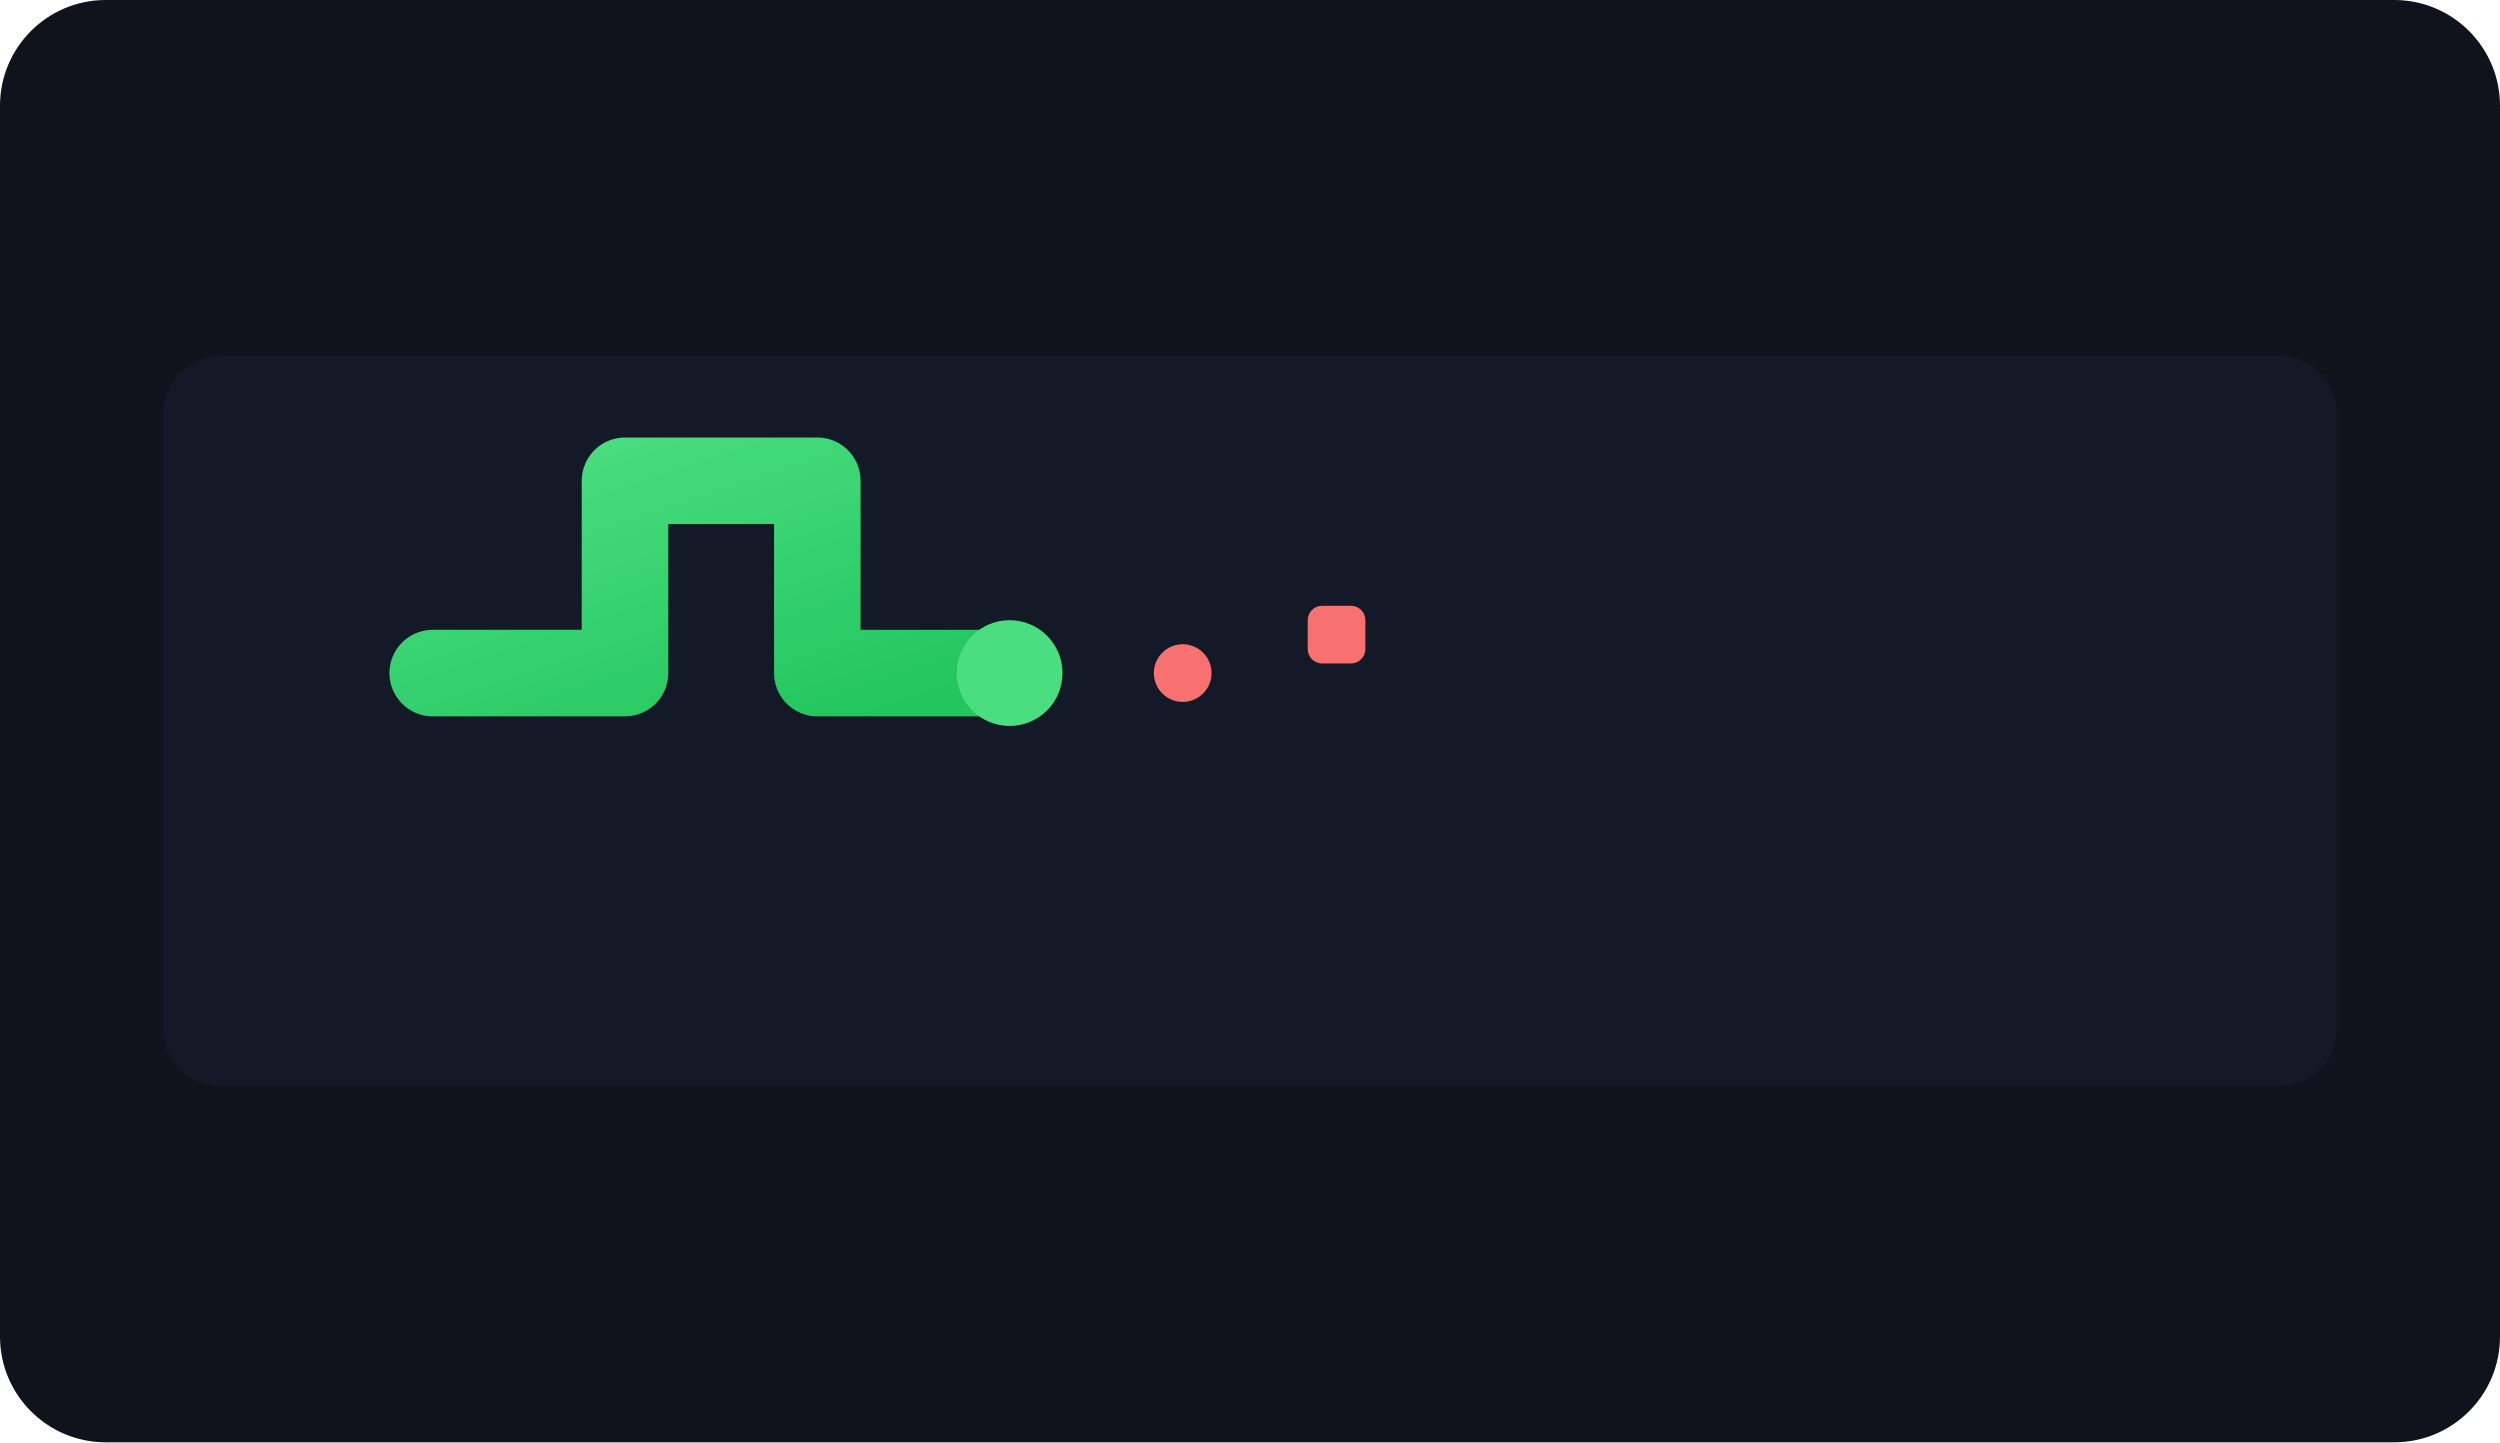
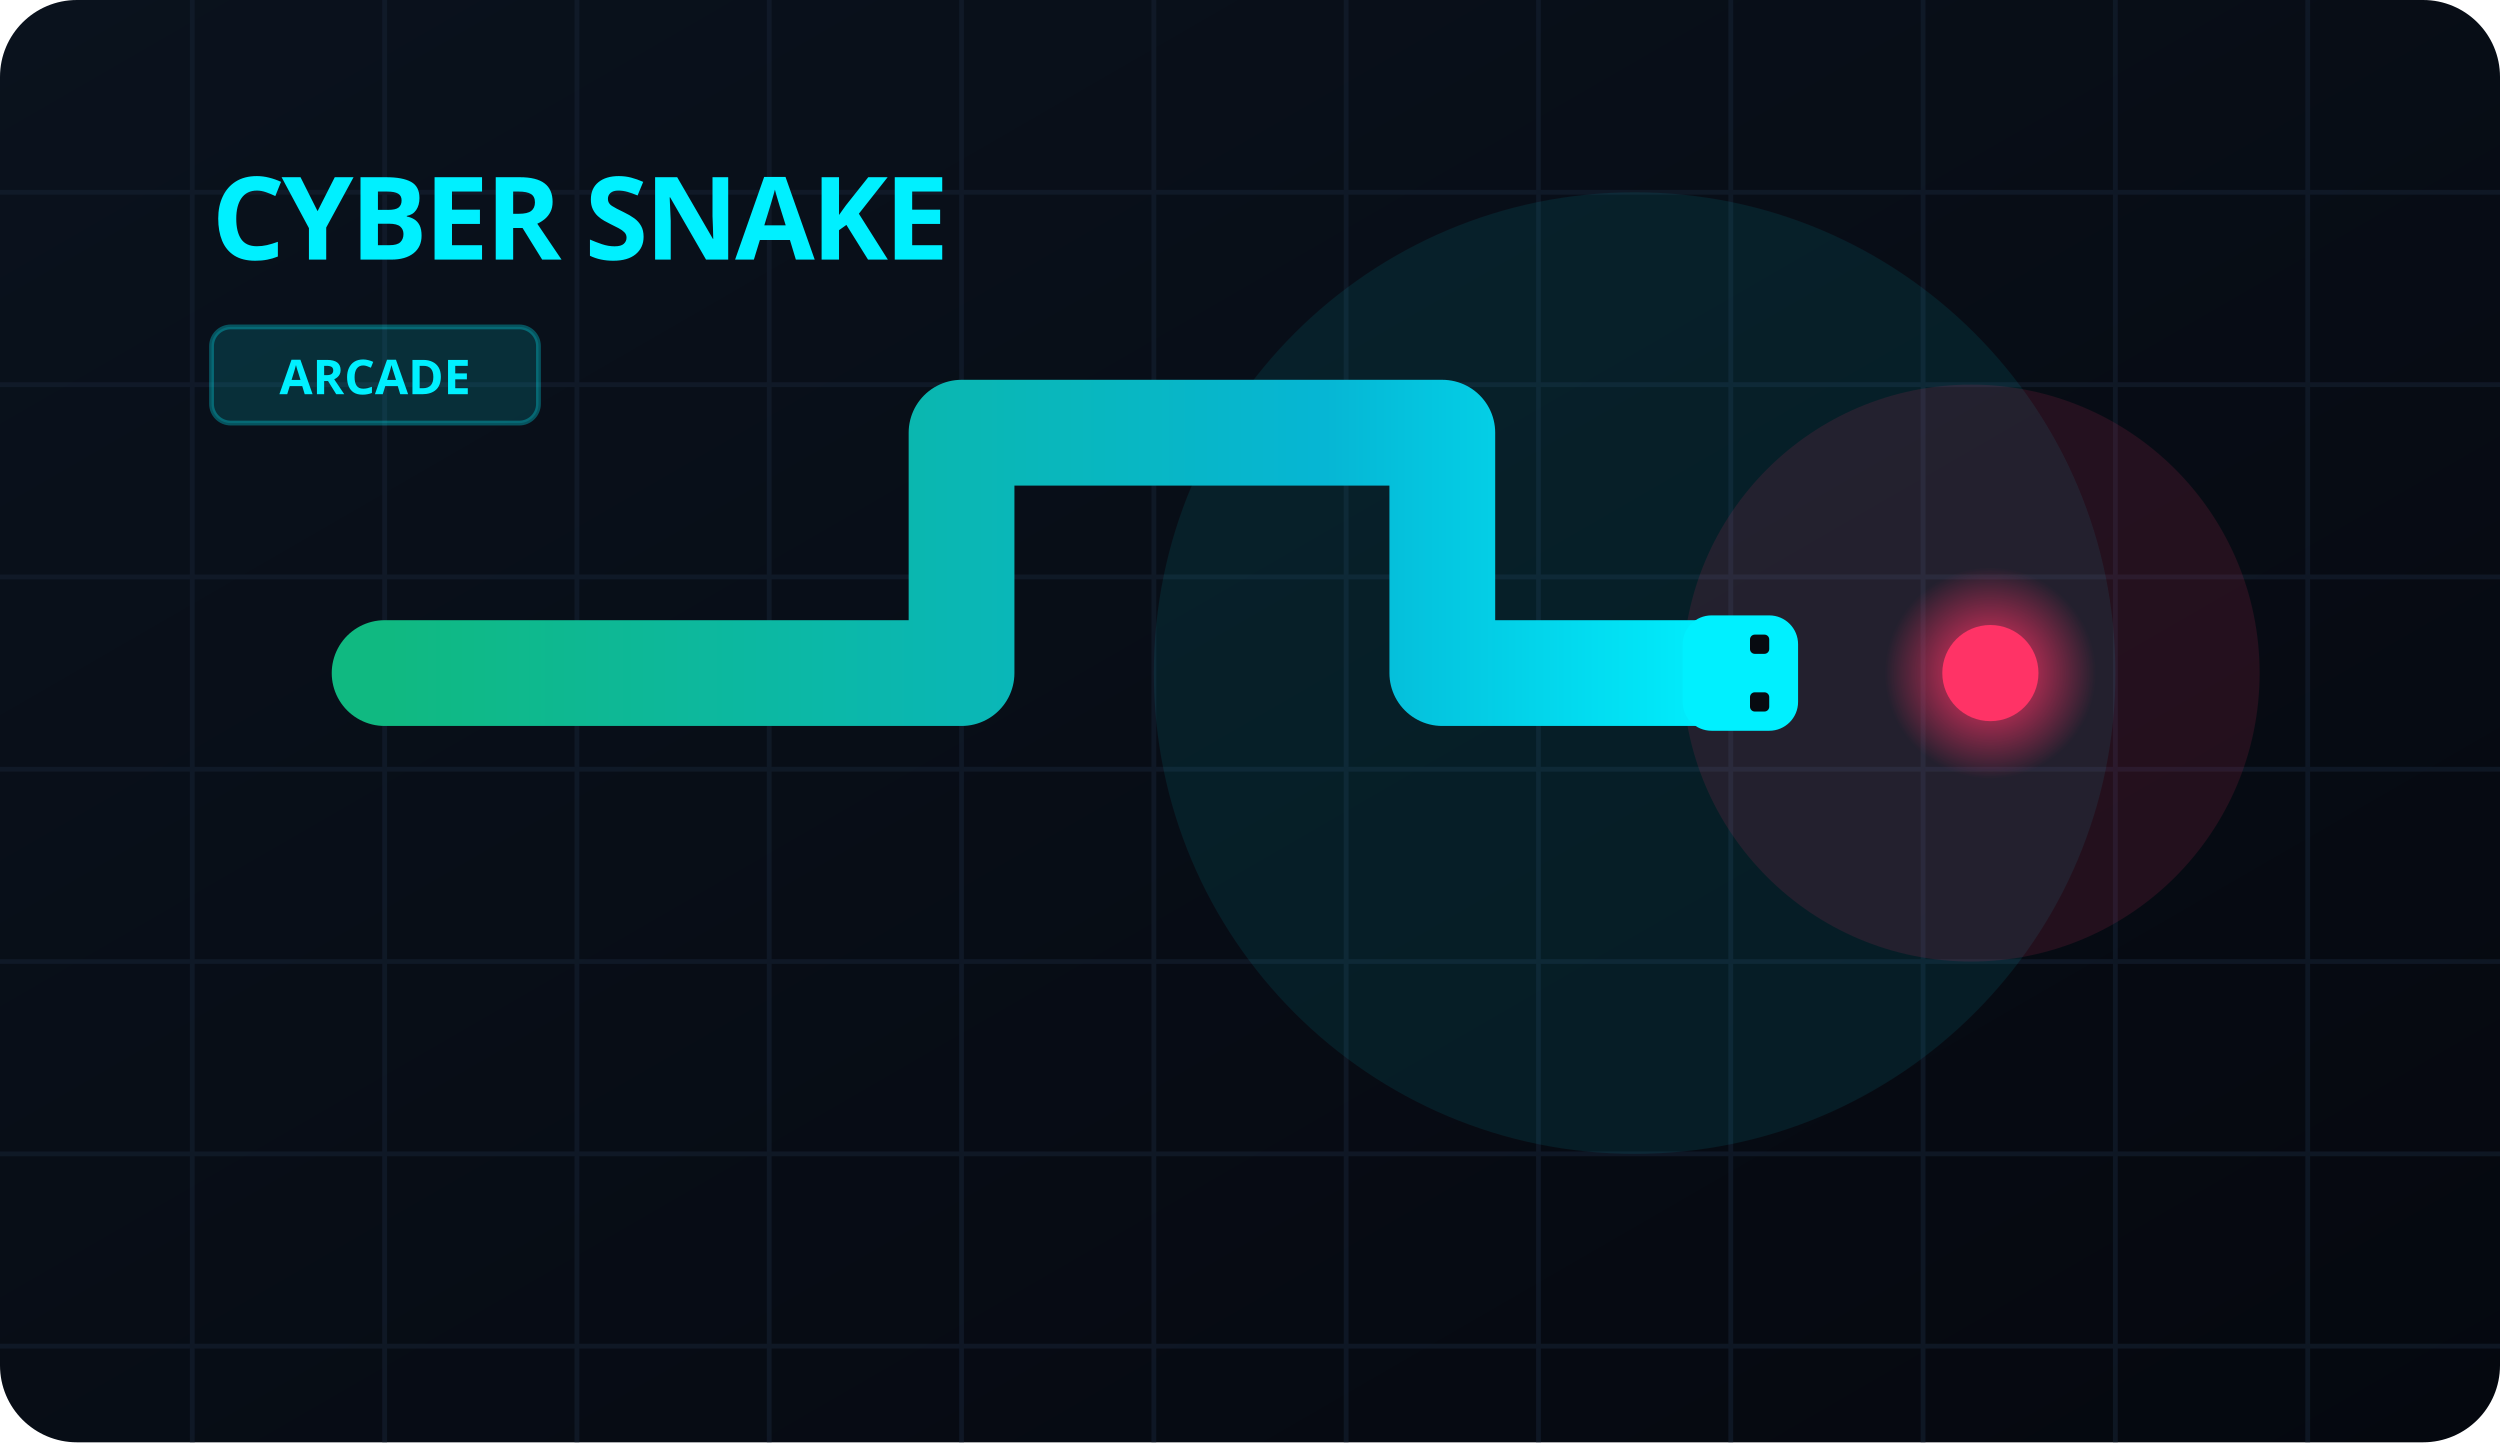
<svg xmlns="http://www.w3.org/2000/svg" viewBox="0 0 520 300" role="img" aria-label="Snake thumbnail">
  <defs>
-     <linearGradient id="snakeGrad" x1="0" y1="0" x2="1" y2="1">
-       <stop offset="0%" stop-color="#4ade80" />
-       <stop offset="100%" stop-color="#22c55e" />
+     <linearGradient id="snBg" x1="0" y1="0" x2="1" y2="1">
+       <stop offset="0%" stop-color="#0a121d" />
+       <stop offset="100%" stop-color="#05080f" />
    </linearGradient>
+     <linearGradient id="snGrad" x1="0" y1="0" x2="1" y2="0">
+       <stop offset="0%" stop-color="#10b981" />
+       <stop offset="70%" stop-color="#06b6d4" />
+       <stop offset="100%" stop-color="#00f0ff" />
+     </linearGradient>
+     <radialGradient id="snFoodGlow" cx="50%" cy="50%" r="50%">
+       <stop offset="0%" stop-color="#ff3366" />
+       <stop offset="100%" stop-color="rgba(255, 51, 102, 0)" />
+     </radialGradient>
  </defs>
-   <rect width="520" height="300" rx="22" fill="#0f141c" />
-   <rect x="34" y="74" width="452" height="152" rx="12" fill="#131926" />
-   <path d="M90 140 L130 140 L130 100 L170 100 L170 140 L210 140" stroke="url(#snakeGrad)" stroke-width="18" stroke-linecap="round" stroke-linejoin="round" fill="none" />
-   <circle cx="210" cy="140" r="11" fill="#4ade80" />
-   <circle cx="246" cy="140" r="6" fill="#f87171" />
-   <rect x="272" y="126" width="12" height="12" rx="3" fill="#f87171" />
+   <rect width="520" height="300" rx="16" fill="url(#snBg)" />
+   <g stroke="#141f30" stroke-width="1" opacity="0.6">
+     <path d="M40 0v300 M80 0v300 M120 0v300 M160 0v300 M200 0v300 M240 0v300 M280 0v300 M320 0v300 M360 0v300 M400 0v300 M440 0v300 M480 0v300" />
+     <path d="M0 40h520 M0 80h520 M0 120h520 M0 160h520 M0 200h520 M0 240h520 M0 280h520" />
+   </g>
+   <circle cx="340" cy="140" r="100" fill="#00f0ff" opacity="0.08" />
+   <circle cx="410" cy="140" r="60" fill="#ff3366" opacity="0.12" />
+   <path d="M80 140 H200 V90 H300 V140 H360" stroke="url(#snGrad)" stroke-width="22" stroke-linecap="round" stroke-linejoin="round" fill="none" />
+   <rect x="350" y="128" width="24" height="24" rx="6" fill="#00f0ff" />
+   <rect x="364" y="132" width="4" height="4" rx="1" fill="#070a10" />
+   <rect x="364" y="144" width="4" height="4" rx="1" fill="#070a10" />
+   <circle cx="414" cy="140" r="22" fill="url(#snFoodGlow)" />
+   <circle cx="414" cy="140" r="10" fill="#ff3366" />
+   <g font-family="system-ui, sans-serif" font-weight="900">
+     <text x="44" y="54" fill="#00f0ff" font-size="24" letter-spacing="-0.03em">CYBER SNAKE</text>
+     <rect x="44" y="68" width="68" height="20" rx="4" fill="rgba(0,240,255,0.14)" stroke="rgba(0,240,255,0.3)" />
+     <text x="78" y="82" fill="#00f0ff" font-size="10" text-anchor="middle" font-weight="800">ARCADE</text>
+   </g>
</svg>
